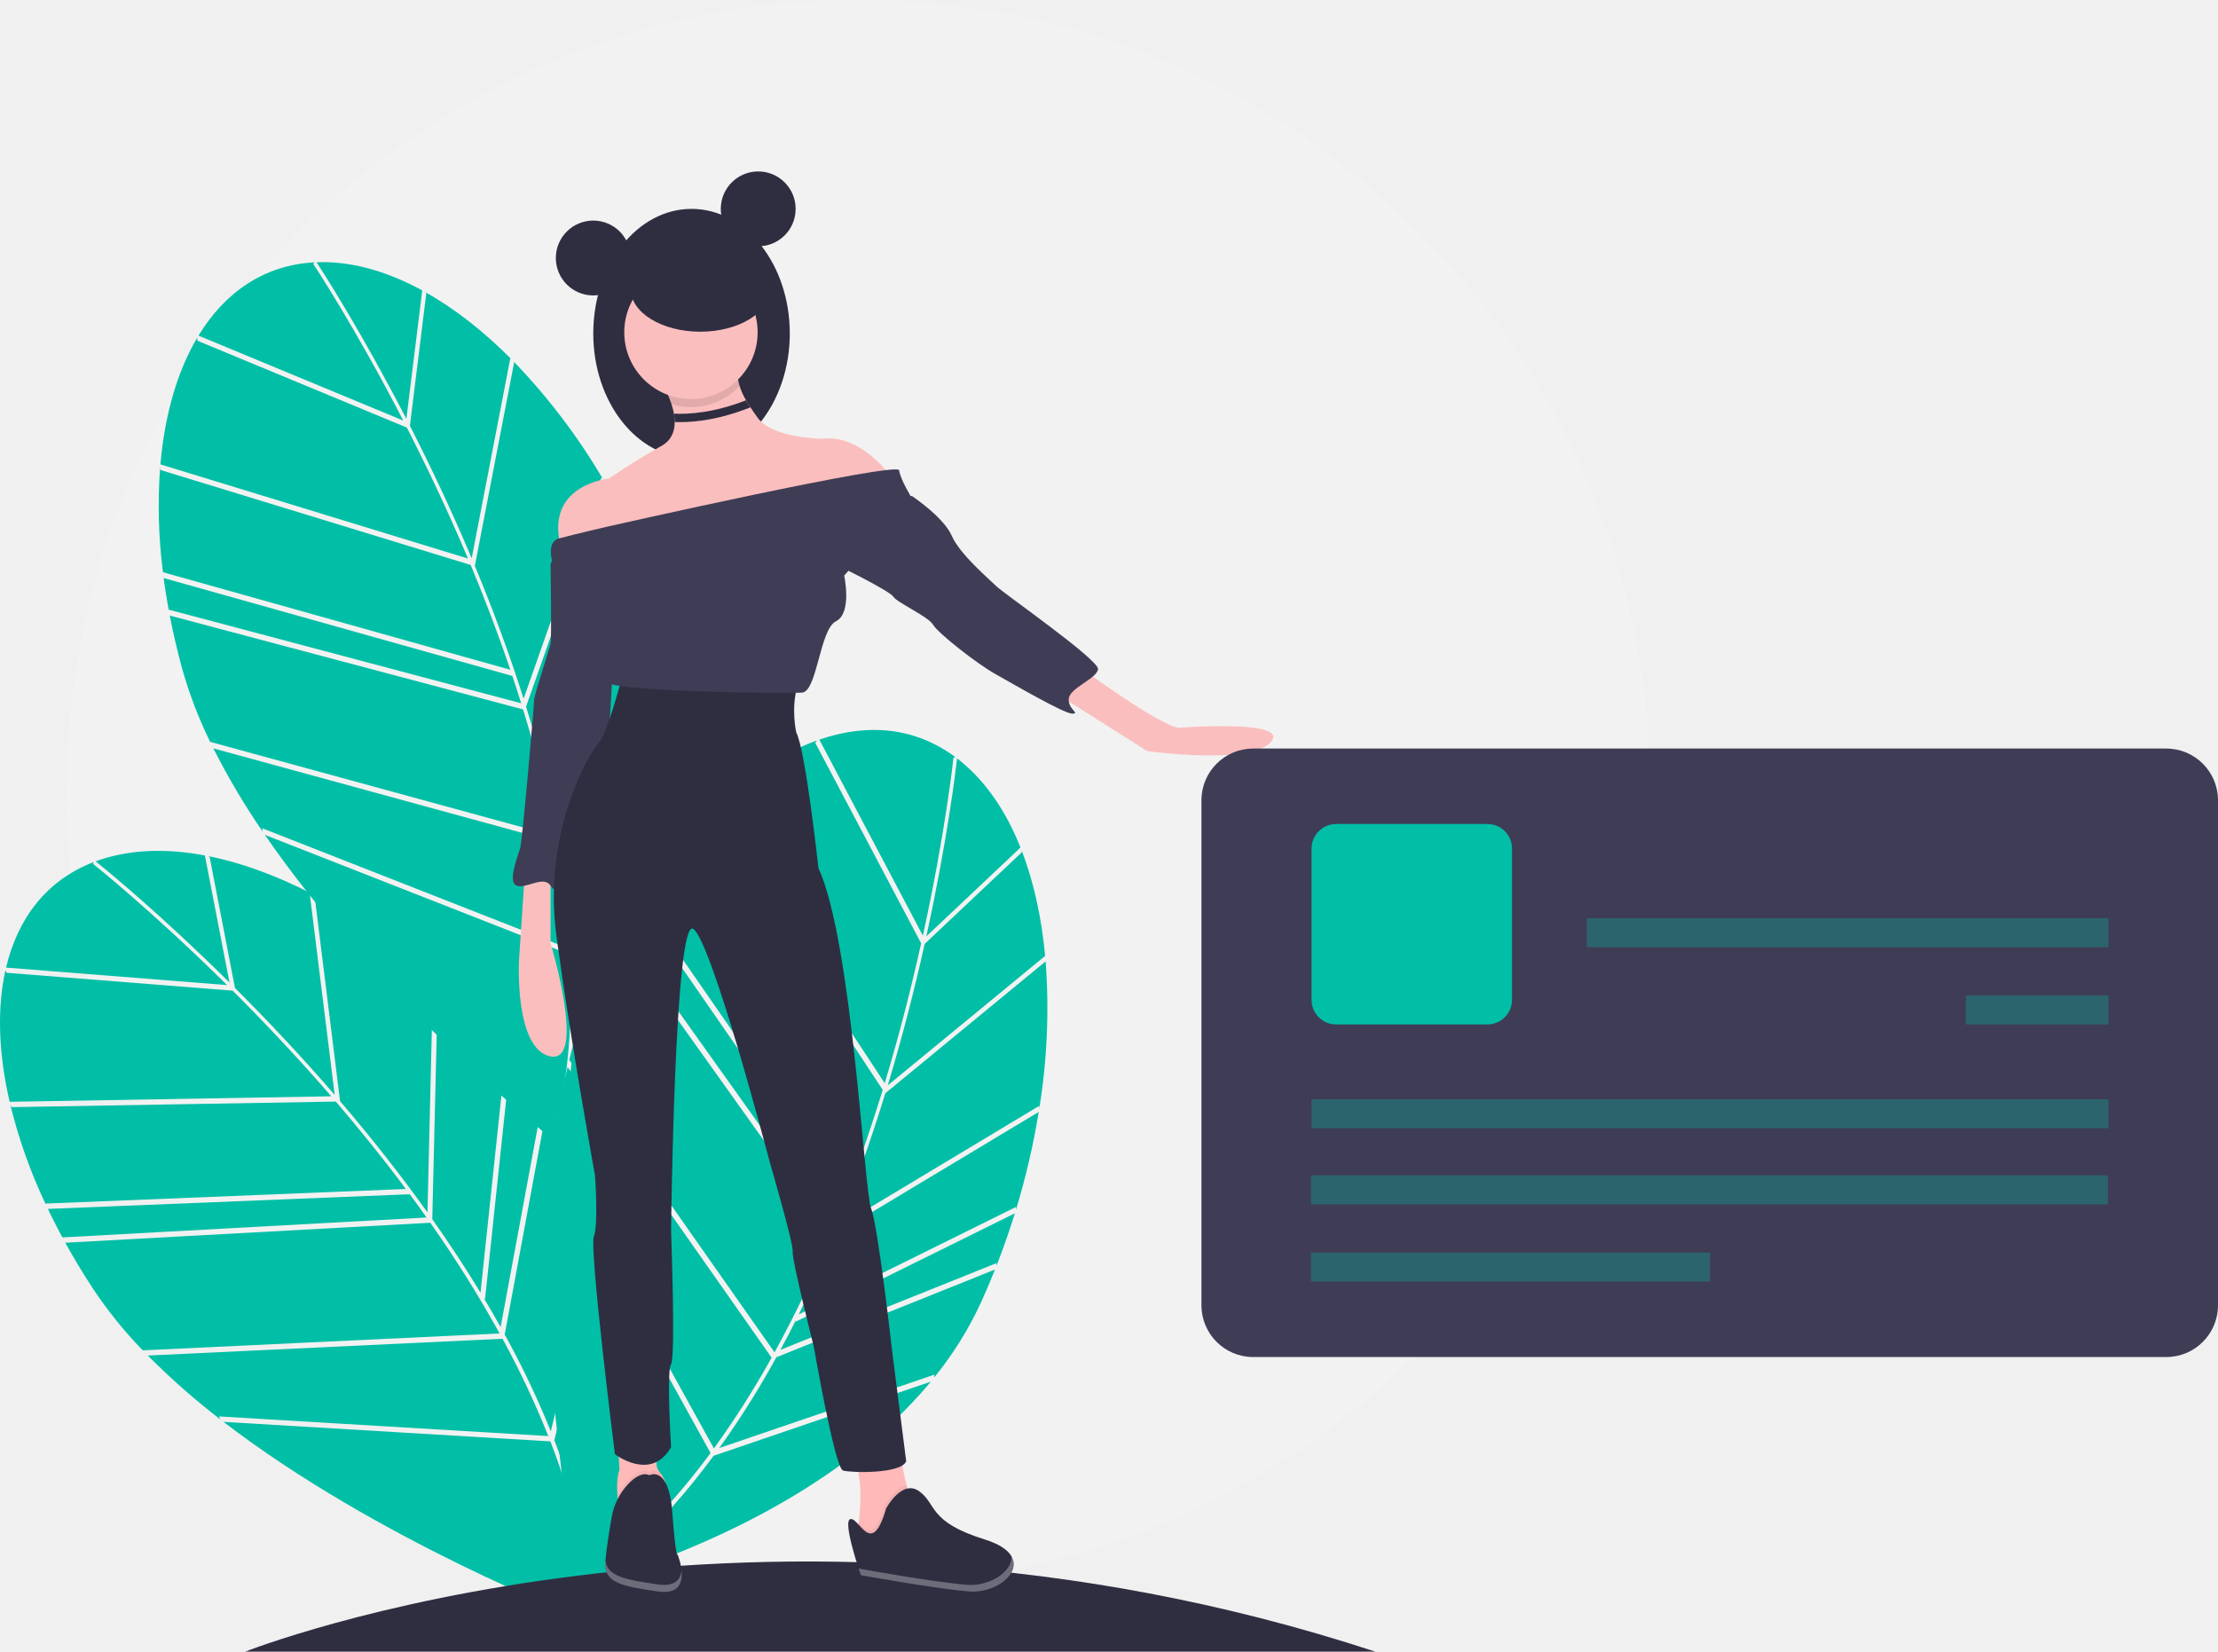
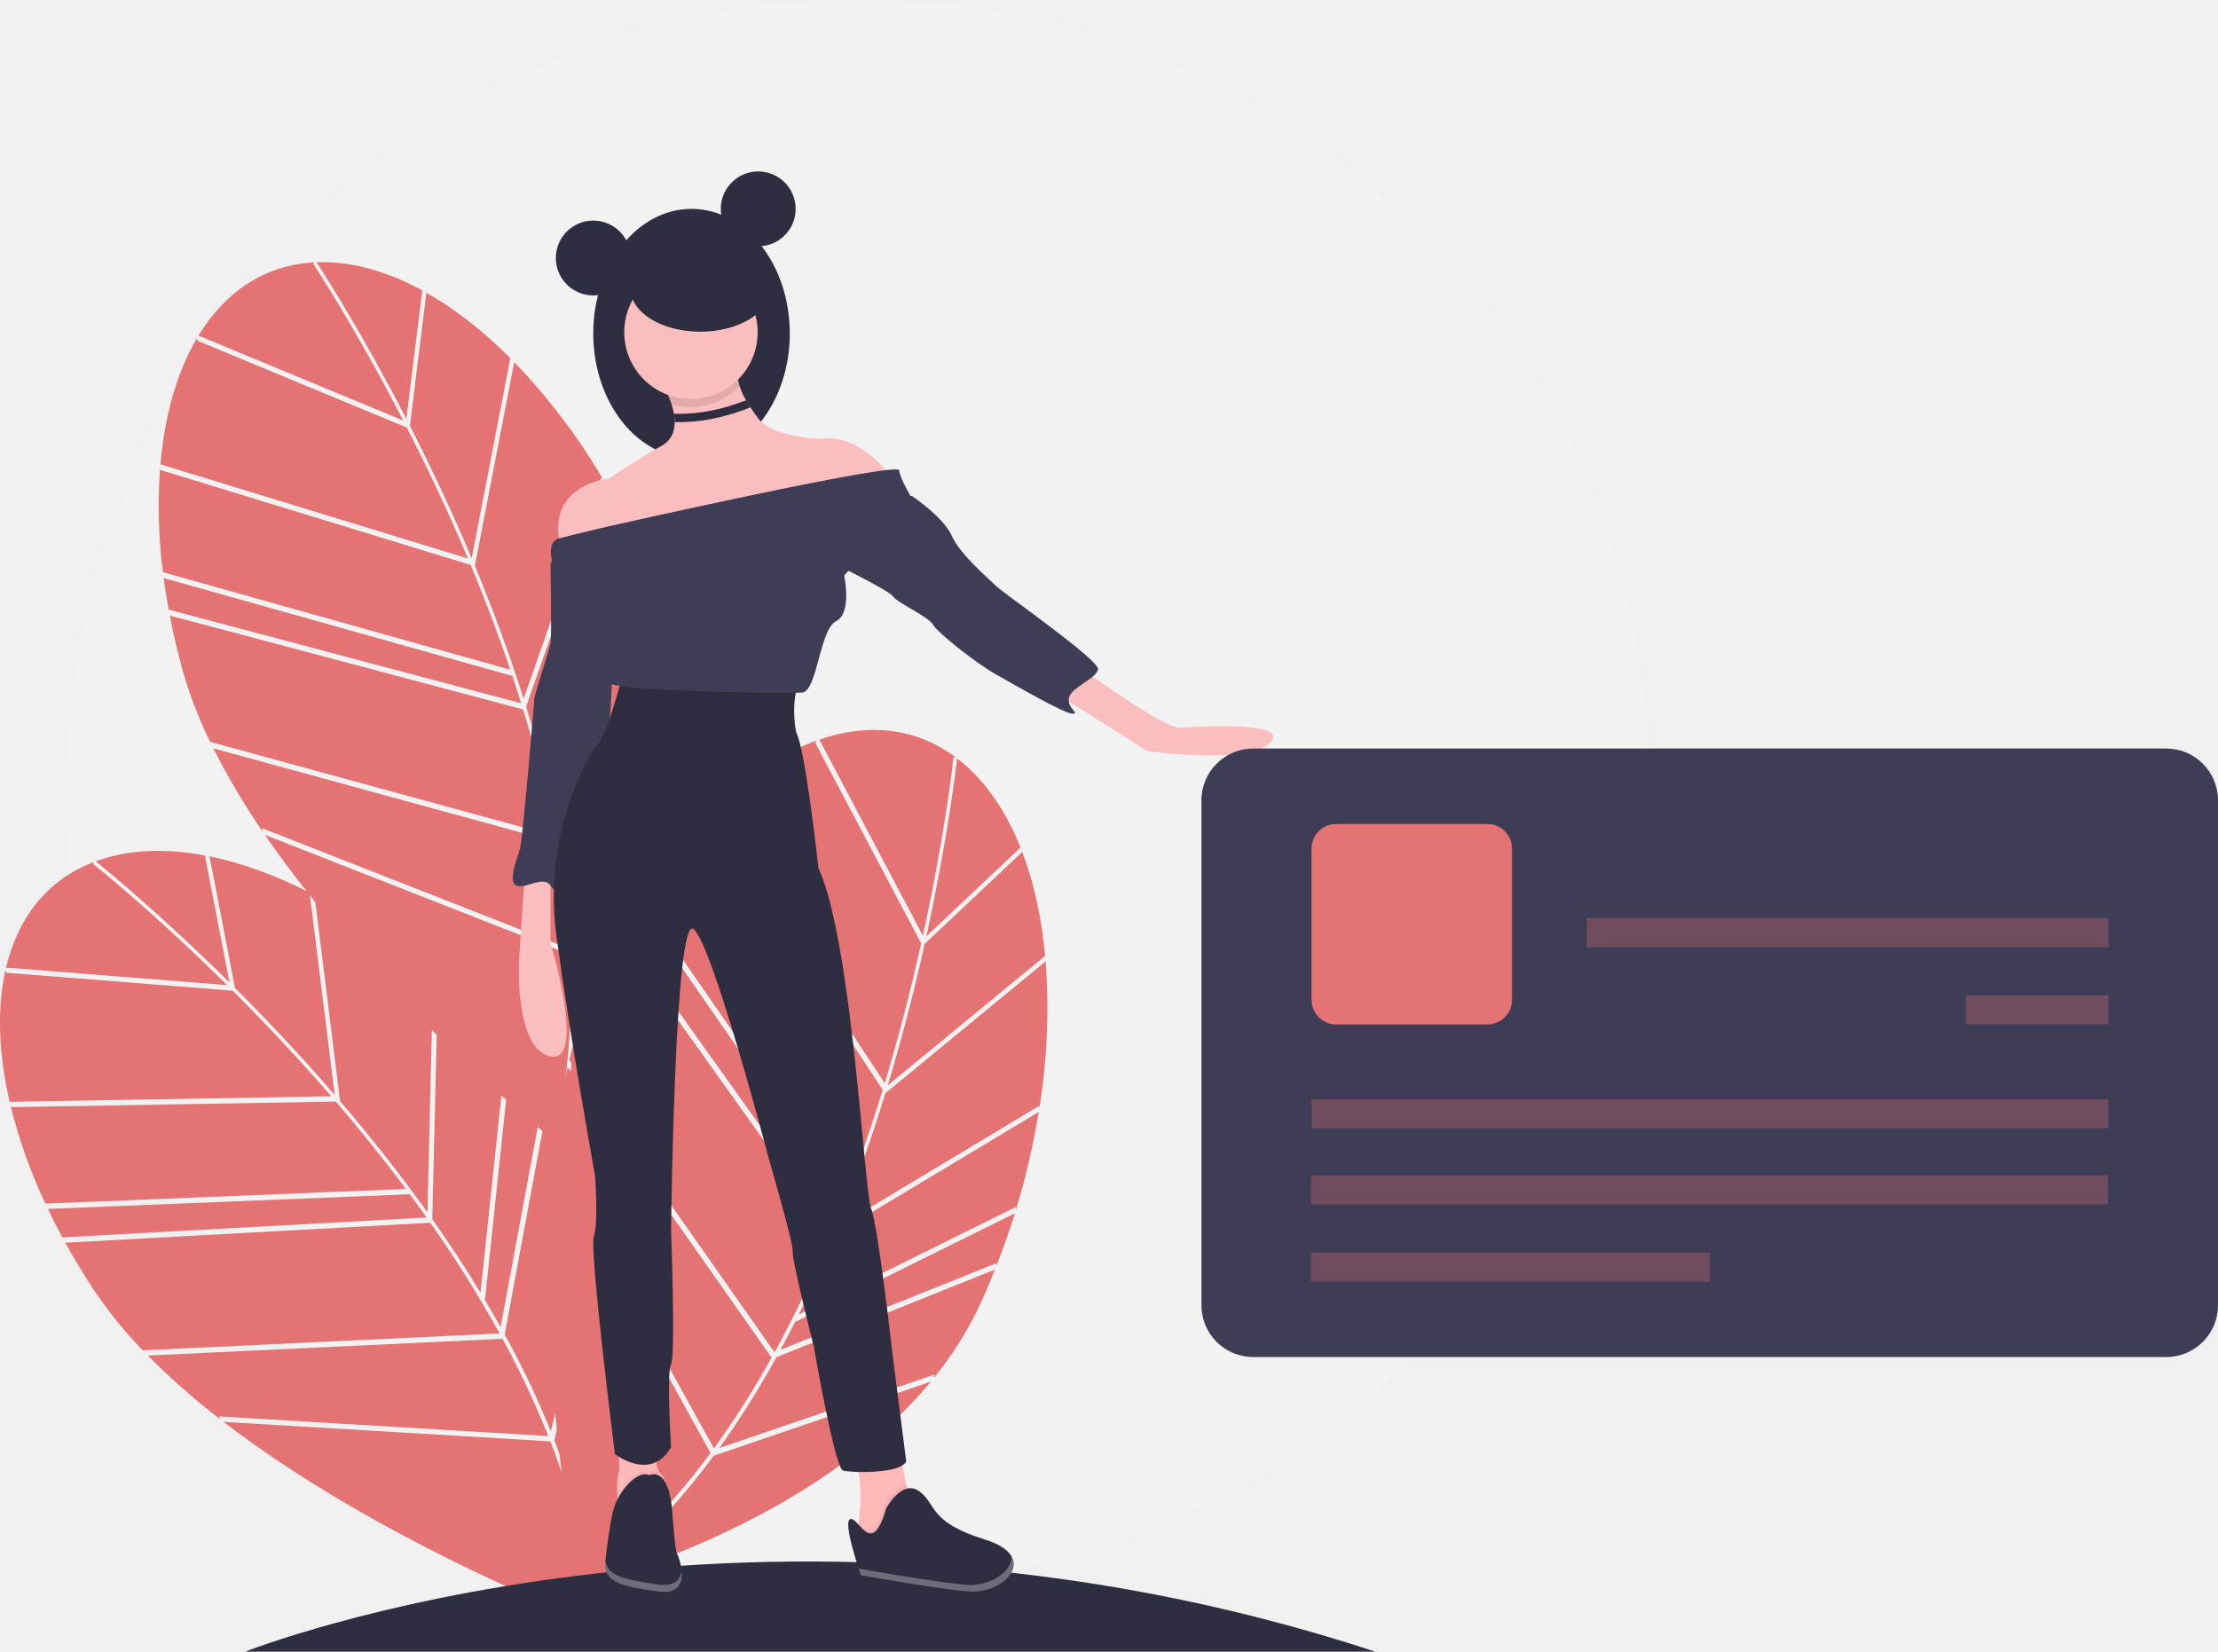
<svg xmlns="http://www.w3.org/2000/svg" id="a02257e8-5dd7-45a0-b624-c586cf0fa49a" data-name="Layer 1" width="918.573" height="684" viewBox="0 0 918.573 684">
  <circle cx="355.573" cy="328" r="328" fill="#f2f2f2" />
-   <path d="M317.267,229.417l-6.792,54.922c8.336,16.315,17.166,34.863,25.587,54.87l15.994-82.816.808.737C341.172,245.298,328.871,235.666,316.446,228.755Z" transform="translate(-140.7135 -108)" fill="#00bfa6" />
-   <path d="M309.008,281.479l6.58-53.201c-13.977-7.629-28.097-11.798-41.675-11.723-.706.004-1.404.028-2.101.055C274.539,220.779,290.381,245.352,309.008,281.479Z" transform="translate(-140.7135 -108)" fill="#00bfa6" />
-   <path d="M417.707,367.169l.732.988q-3.646-11.087-8.037-21.722l-41.247,92.402-.352-.438q1.566,6.819,2.885,13.507Z" transform="translate(-140.7135 -108)" fill="#00bfa6" />
-   <path d="M389.777,305.766l.779.88a258.753,258.753,0,0,0-36.883-48.686l-16.3,84.394q11.711,28.181,20.183,55.018Z" transform="translate(-140.7135 -108)" fill="#00bfa6" />
-   <path d="M207.044,301.443a216.052,216.052,0,0,0,1.147,43.531L352.048,385.369c-5.212-15.42-10.821-30.011-16.402-43.391L207.218,302.659Z" transform="translate(-140.7135 -108)" fill="#00bfa6" />
-   <path d="M210.791,361.7l-.196-1.217,145.961,38.77q-1.779-5.718-3.642-11.307L208.526,347.401l-.188-1.218Q209.31,353.814,210.791,361.7Z" transform="translate(-140.7135 -108)" fill="#00bfa6" />
-   <path d="M409.08,344.131l.756.94a309.002,309.002,0,0,0-18.597-37.271L358.584,400.646q5.548,17.927,9.593,35.117Z" transform="translate(-140.7135 -108)" fill="#00bfa6" />
-   <path d="M378.364,503.34c1.49,26.511-.44,51.001-5.79,73.195,11.339-16.231,55.497-83.959,55.487-154.187Z" transform="translate(-140.7135 -108)" fill="#00bfa6" />
-   <path d="M229.085,417.935a298.926,298.926,0,0,0,20.388,34.431l-.137-1.339,127.176,49.893a371.63,371.63,0,0,0-5.573-44.189Z" transform="translate(-140.7135 -108)" fill="#00bfa6" />
-   <path d="M307.716,282.172c-20.163-39.082-37.009-64.492-37.252-64.856l.466-.67c-20.607,1.078-36.938,12.153-48.013,30.351Z" transform="translate(-140.7135 -108)" fill="#00bfa6" />
-   <path d="M372.348,455.36c.262,1.384.533,2.773.779,4.149a369.221,369.221,0,0,1,4.993,39.866l49.226-80.224.694.986a146.38,146.38,0,0,0-4.973-36.609q-1.916-7.031-4.151-13.915Z" transform="translate(-140.7135 -108)" fill="#00bfa6" />
-   <path d="M334.526,339.311c-8.339-19.774-17.071-38.1-25.313-54.224l-86.745-35.982-.109-1.192c-8.197,13.867-13.405,31.742-15.214,52.399Z" transform="translate(-140.7135 -108)" fill="#00bfa6" />
-   <path d="M376.656,503.276,250.411,453.748C295.709,519.772,365.254,576.417,369.697,580.006,376.29,555.5,378.105,529.474,376.656,503.276Z" transform="translate(-140.7135 -108)" fill="#00bfa6" />
-   <path d="M370.413,454.252l.044-.081a501.537,501.537,0,0,0-13.116-52.37L211.021,362.936q2.054,10.675,5.056,21.734a179.712,179.712,0,0,0,11.671,30.564Z" transform="translate(-140.7135 -108)" fill="#00bfa6" />
-   <path d="M563.919,460.944l-40.261,37.968c-3.985,17.883-9.015,37.8-15.29,58.58l65.14-53.583.152,1.084c-1.46-16.571-4.791-31.835-9.952-45.083Z" transform="translate(-140.7135 -108)" fill="#00bfa6" />
-   <path d="M524.351,495.774l39-36.778c-5.899-14.791-14.116-27.007-24.621-35.61-.547-.448-1.1-.874-1.653-1.298C536.519,427.038,533.048,456.069,524.351,495.774Z" transform="translate(-140.7135 -108)" fill="#00bfa6" />
-   <path d="M553.416,631.102l-.066,1.228q4.264-10.864,7.665-21.856l-90.703,44.859.008-.562q-3.144,6.251-6.393,12.243Z" transform="translate(-140.7135 -108)" fill="#00bfa6" />
-   <path d="M571.068,565.995l.039,1.175a258.753,258.753,0,0,0,2.646-61.021l-66.382,54.603q-8.955,29.174-19.547,55.247Z" transform="translate(-140.7135 -108)" fill="#00bfa6" />
-   <path d="M433.087,446.116a216.051,216.051,0,0,0-26.881,34.259l85.032,122.866c5.821-15.2,10.808-30.016,15.043-43.88l-73.836-112.197Z" transform="translate(-140.7135 -108)" fill="#00bfa6" />
-   <path d="M397.539,494.915l.626-1.063,87.689,122.956q2.277-5.538,4.407-11.032L404.915,482.458l.632-1.058Q401.428,487.897,397.539,494.915Z" transform="translate(-140.7135 -108)" fill="#00bfa6" />
-   <path d="M561.465,607.856l-.017,1.206a309.003,309.003,0,0,0,9.448-40.567l-84.369,50.68q-7.161,17.346-15.01,33.166Z" transform="translate(-140.7135 -108)" fill="#00bfa6" />
-   <path d="M436.262,710.886c-15.762,21.368-32.868,38.999-51.144,52.682,19.086-5.269,96.294-29.268,141.078-83.363Z" transform="translate(-140.7135 -108)" fill="#00bfa6" />
-   <path d="M375.762,549.896a298.924,298.924,0,0,0-6.258,39.523l.748-1.119L436.379,707.842A371.629,371.629,0,0,0,460.271,670.254Z" transform="translate(-140.7135 -108)" fill="#00bfa6" />
-   <path d="M522.914,495.484c9.398-42.961,12.63-73.276,12.675-73.711l.786-.219c-16.559-12.313-36.2-14.2-56.338-7.248Z" transform="translate(-140.7135 -108)" fill="#00bfa6" />
-   <path d="M462.231,670.094c-.681,1.234-1.359,2.476-2.046,3.693a369.219,369.219,0,0,1-21.581,33.889l89.082-30.39-.095,1.202a146.38,146.38,0,0,0,19.519-31.368q3.009-6.637,5.678-13.364Z" transform="translate(-140.7135 -108)" fill="#00bfa6" />
-   <path d="M507.119,556.592c6.189-20.548,11.152-40.232,15.089-57.908l-43.86-83.041.676-.988c-15.158,5.452-30.57,15.897-45.139,30.653Z" transform="translate(-140.7135 -108)" fill="#00bfa6" />
-   <path d="M434.988,709.747l-65.643-118.668c-7.223,79.744,10.211,167.727,11.344,173.325C401.397,749.737,419.395,730.848,434.988,709.747Z" transform="translate(-140.7135 -108)" fill="#00bfa6" />
-   <path d="M461.447,668.007l.086-.034a501.541,501.541,0,0,0,23.3-48.7L396.928,496.014q-5.226,9.532-9.968,19.965a179.711,179.711,0,0,0-10.505,30.983Z" transform="translate(-140.7135 -108)" fill="#00bfa6" />
-   <path d="M227.52,462.835l10.517,54.332c12.971,12.939,27.102,27.85,41.294,44.274l-10.387-83.704.997.452c-14.778-7.638-29.454-12.996-43.407-15.728Z" transform="translate(-140.7135 -108)" fill="#00bfa6" />
-   <path d="M235.758,514.901l-10.187-52.63c-15.651-2.935-30.368-2.535-43.258,1.733-.671.222-1.327.461-1.981.702C184.214,467.827,206.876,486.3,235.758,514.901Z" transform="translate(-140.7135 -108)" fill="#00bfa6" />
-   <path d="M365.62,562.796l1.002.713q-6.894-9.417-14.358-18.174L341.598,645.961l-.471-.308q3.597,6.001,6.919,11.954Z" transform="translate(-140.7135 -108)" fill="#00bfa6" />
-   <path d="M320.078,513.033l1.013.596a258.753,258.753,0,0,0-50.125-34.901l10.584,85.3q19.848,23.182,36.2,46.085Z" transform="translate(-140.7135 -108)" fill="#00bfa6" />
-   <path d="M144.958,565.403a216.052,216.052,0,0,0,14.546,41.044l149.298-6.048c-9.723-13.054-19.567-25.197-29.01-36.196l-134.293,2.303Z" transform="translate(-140.7135 -108)" fill="#00bfa6" />
-   <path d="M167.146,621.552l-.563-1.097,150.797-8.244q-3.459-4.888-6.959-9.628L160.573,608.653l-.555-1.1Q163.3,614.51,167.146,621.552Z" transform="translate(-140.7135 -108)" fill="#00bfa6" />
-   <path d="M350.295,543.553l1.009.66a309.002,309.002,0,0,0-29.207-29.697l-2.358,98.393q10.817,15.334,19.978,30.432Z" transform="translate(-140.7135 -108)" fill="#00bfa6" />
-   <path d="M370.294,704.46c9.611,24.752,15.346,48.639,17.118,71.401,5.767-18.941,26.828-97.002,5.111-163.787Z" transform="translate(-140.7135 -108)" fill="#00bfa6" />
-   <path d="M201.927,669.379A298.926,298.926,0,0,0,231.96,695.822l-.544-1.231,136.371,8.14a371.631,371.631,0,0,0-18.959-40.302Z" transform="translate(-140.7135 -108)" fill="#00bfa6" />
-   <path d="M234.744,515.959c-31.256-30.936-55.131-49.894-55.475-50.165l.236-.781c-19.265,7.395-31.373,22.975-36.281,43.705Z" transform="translate(-140.7135 -108)" fill="#00bfa6" />
-   <path d="M349.742,660.688c.677,1.236,1.364,2.473,2.023,3.705a369.221,369.221,0,0,1,17.071,36.37l22.019-91.511.965.724a146.38,146.38,0,0,0-16.045-33.279q-3.995-6.094-8.248-11.95Z" transform="translate(-140.7135 -108)" fill="#00bfa6" />
-   <path d="M277.902,562.013c-14.043-16.228-28.012-30.957-40.834-43.744l-93.62-7.407-.472-1.1c-3.51,15.722-2.938,34.331,1.727,54.536Z" transform="translate(-140.7135 -108)" fill="#00bfa6" />
-   <path d="M368.65,704.927l-135.373-8.081c63.488,48.79,147.136,81.164,152.471,83.204C384.445,754.707,378.126,729.393,368.65,704.927Z" transform="translate(-140.7135 -108)" fill="#00bfa6" />
-   <path d="M347.559,660.233l.017-.091a501.539,501.539,0,0,0-28.661-45.751L167.747,622.656q5.253,9.517,11.527,19.107a179.712,179.712,0,0,0,20.546,25.46Z" transform="translate(-140.7135 -108)" fill="#00bfa6" />
+   <path d="M317.267,229.417l-6.792,54.922c8.336,16.315,17.166,34.863,25.587,54.87l15.994-82.816.808.737C341.172,245.298,328.871,235.666,316.446,228.755Z" transform="translate(-140.7135 -108)" fill="#e57373" />
+   <path d="M309.008,281.479l6.58-53.201c-13.977-7.629-28.097-11.798-41.675-11.723-.706.004-1.404.028-2.101.055C274.539,220.779,290.381,245.352,309.008,281.479Z" transform="translate(-140.7135 -108)" fill="#e57373" />
+   <path d="M417.707,367.169l.732.988q-3.646-11.087-8.037-21.722l-41.247,92.402-.352-.438q1.566,6.819,2.885,13.507Z" transform="translate(-140.7135 -108)" fill="#e57373" />
+   <path d="M389.777,305.766l.779.88a258.753,258.753,0,0,0-36.883-48.686l-16.3,84.394q11.711,28.181,20.183,55.018Z" transform="translate(-140.7135 -108)" fill="#e57373" />
+   <path d="M207.044,301.443a216.052,216.052,0,0,0,1.147,43.531L352.048,385.369c-5.212-15.42-10.821-30.011-16.402-43.391L207.218,302.659Z" transform="translate(-140.7135 -108)" fill="#e57373" />
+   <path d="M210.791,361.7l-.196-1.217,145.961,38.77q-1.779-5.718-3.642-11.307L208.526,347.401l-.188-1.218Q209.31,353.814,210.791,361.7Z" transform="translate(-140.7135 -108)" fill="#e57373" />
+   <path d="M409.08,344.131l.756.94a309.002,309.002,0,0,0-18.597-37.271L358.584,400.646q5.548,17.927,9.593,35.117Z" transform="translate(-140.7135 -108)" fill="#e57373" />
+   <path d="M378.364,503.34c1.49,26.511-.44,51.001-5.79,73.195,11.339-16.231,55.497-83.959,55.487-154.187Z" transform="translate(-140.7135 -108)" fill="#e57373" />
+   <path d="M229.085,417.935a298.926,298.926,0,0,0,20.388,34.431l-.137-1.339,127.176,49.893a371.63,371.63,0,0,0-5.573-44.189Z" transform="translate(-140.7135 -108)" fill="#e57373" />
+   <path d="M307.716,282.172c-20.163-39.082-37.009-64.492-37.252-64.856l.466-.67c-20.607,1.078-36.938,12.153-48.013,30.351Z" transform="translate(-140.7135 -108)" fill="#e57373" />
+   <path d="M372.348,455.36c.262,1.384.533,2.773.779,4.149a369.221,369.221,0,0,1,4.993,39.866l49.226-80.224.694.986a146.38,146.38,0,0,0-4.973-36.609q-1.916-7.031-4.151-13.915Z" transform="translate(-140.7135 -108)" fill="#e57373" />
+   <path d="M334.526,339.311c-8.339-19.774-17.071-38.1-25.313-54.224l-86.745-35.982-.109-1.192c-8.197,13.867-13.405,31.742-15.214,52.399Z" transform="translate(-140.7135 -108)" fill="#e57373" />
+   <path d="M376.656,503.276,250.411,453.748C295.709,519.772,365.254,576.417,369.697,580.006,376.29,555.5,378.105,529.474,376.656,503.276Z" transform="translate(-140.7135 -108)" fill="#e57373" />
+   <path d="M370.413,454.252l.044-.081a501.537,501.537,0,0,0-13.116-52.37L211.021,362.936q2.054,10.675,5.056,21.734a179.712,179.712,0,0,0,11.671,30.564Z" transform="translate(-140.7135 -108)" fill="#e57373" />
+   <path d="M563.919,460.944l-40.261,37.968c-3.985,17.883-9.015,37.8-15.29,58.58l65.14-53.583.152,1.084c-1.46-16.571-4.791-31.835-9.952-45.083Z" transform="translate(-140.7135 -108)" fill="#e57373" />
+   <path d="M524.351,495.774l39-36.778c-5.899-14.791-14.116-27.007-24.621-35.61-.547-.448-1.1-.874-1.653-1.298C536.519,427.038,533.048,456.069,524.351,495.774Z" transform="translate(-140.7135 -108)" fill="#e57373" />
+   <path d="M553.416,631.102l-.066,1.228q4.264-10.864,7.665-21.856l-90.703,44.859.008-.562q-3.144,6.251-6.393,12.243Z" transform="translate(-140.7135 -108)" fill="#e57373" />
+   <path d="M571.068,565.995l.039,1.175a258.753,258.753,0,0,0,2.646-61.021l-66.382,54.603q-8.955,29.174-19.547,55.247Z" transform="translate(-140.7135 -108)" fill="#e57373" />
+   <path d="M433.087,446.116a216.051,216.051,0,0,0-26.881,34.259l85.032,122.866c5.821-15.2,10.808-30.016,15.043-43.88l-73.836-112.197Z" transform="translate(-140.7135 -108)" fill="#e57373" />
+   <path d="M397.539,494.915l.626-1.063,87.689,122.956q2.277-5.538,4.407-11.032L404.915,482.458l.632-1.058Q401.428,487.897,397.539,494.915Z" transform="translate(-140.7135 -108)" fill="#e57373" />
+   <path d="M561.465,607.856l-.017,1.206a309.003,309.003,0,0,0,9.448-40.567l-84.369,50.68q-7.161,17.346-15.01,33.166Z" transform="translate(-140.7135 -108)" fill="#e57373" />
+   <path d="M436.262,710.886c-15.762,21.368-32.868,38.999-51.144,52.682,19.086-5.269,96.294-29.268,141.078-83.363Z" transform="translate(-140.7135 -108)" fill="#e57373" />
+   <path d="M375.762,549.896a298.924,298.924,0,0,0-6.258,39.523l.748-1.119L436.379,707.842A371.629,371.629,0,0,0,460.271,670.254Z" transform="translate(-140.7135 -108)" fill="#e57373" />
+   <path d="M522.914,495.484c9.398-42.961,12.63-73.276,12.675-73.711l.786-.219c-16.559-12.313-36.2-14.2-56.338-7.248Z" transform="translate(-140.7135 -108)" fill="#e57373" />
+   <path d="M462.231,670.094c-.681,1.234-1.359,2.476-2.046,3.693a369.219,369.219,0,0,1-21.581,33.889l89.082-30.39-.095,1.202a146.38,146.38,0,0,0,19.519-31.368q3.009-6.637,5.678-13.364Z" transform="translate(-140.7135 -108)" fill="#e57373" />
+   <path d="M507.119,556.592c6.189-20.548,11.152-40.232,15.089-57.908l-43.86-83.041.676-.988c-15.158,5.452-30.57,15.897-45.139,30.653Z" transform="translate(-140.7135 -108)" fill="#e57373" />
+   <path d="M434.988,709.747l-65.643-118.668c-7.223,79.744,10.211,167.727,11.344,173.325C401.397,749.737,419.395,730.848,434.988,709.747Z" transform="translate(-140.7135 -108)" fill="#e57373" />
+   <path d="M461.447,668.007l.086-.034a501.541,501.541,0,0,0,23.3-48.7L396.928,496.014q-5.226,9.532-9.968,19.965a179.711,179.711,0,0,0-10.505,30.983Z" transform="translate(-140.7135 -108)" fill="#e57373" />
+   <path d="M227.52,462.835l10.517,54.332c12.971,12.939,27.102,27.85,41.294,44.274l-10.387-83.704.997.452c-14.778-7.638-29.454-12.996-43.407-15.728Z" transform="translate(-140.7135 -108)" fill="#e57373" />
+   <path d="M235.758,514.901l-10.187-52.63c-15.651-2.935-30.368-2.535-43.258,1.733-.671.222-1.327.461-1.981.702C184.214,467.827,206.876,486.3,235.758,514.901Z" transform="translate(-140.7135 -108)" fill="#e57373" />
+   <path d="M365.62,562.796l1.002.713q-6.894-9.417-14.358-18.174L341.598,645.961l-.471-.308q3.597,6.001,6.919,11.954Z" transform="translate(-140.7135 -108)" fill="#e57373" />
+   <path d="M320.078,513.033l1.013.596a258.753,258.753,0,0,0-50.125-34.901l10.584,85.3q19.848,23.182,36.2,46.085Z" transform="translate(-140.7135 -108)" fill="#e57373" />
+   <path d="M144.958,565.403a216.052,216.052,0,0,0,14.546,41.044l149.298-6.048c-9.723-13.054-19.567-25.197-29.01-36.196l-134.293,2.303Z" transform="translate(-140.7135 -108)" fill="#e57373" />
+   <path d="M167.146,621.552l-.563-1.097,150.797-8.244q-3.459-4.888-6.959-9.628L160.573,608.653l-.555-1.1Q163.3,614.51,167.146,621.552Z" transform="translate(-140.7135 -108)" fill="#e57373" />
+   <path d="M350.295,543.553l1.009.66a309.002,309.002,0,0,0-29.207-29.697l-2.358,98.393q10.817,15.334,19.978,30.432Z" transform="translate(-140.7135 -108)" fill="#e57373" />
+   <path d="M370.294,704.46c9.611,24.752,15.346,48.639,17.118,71.401,5.767-18.941,26.828-97.002,5.111-163.787Z" transform="translate(-140.7135 -108)" fill="#e57373" />
+   <path d="M201.927,669.379A298.926,298.926,0,0,0,231.96,695.822l-.544-1.231,136.371,8.14a371.631,371.631,0,0,0-18.959-40.302Z" transform="translate(-140.7135 -108)" fill="#e57373" />
+   <path d="M234.744,515.959c-31.256-30.936-55.131-49.894-55.475-50.165l.236-.781c-19.265,7.395-31.373,22.975-36.281,43.705Z" transform="translate(-140.7135 -108)" fill="#e57373" />
+   <path d="M349.742,660.688c.677,1.236,1.364,2.473,2.023,3.705a369.221,369.221,0,0,1,17.071,36.37l22.019-91.511.965.724a146.38,146.38,0,0,0-16.045-33.279q-3.995-6.094-8.248-11.95Z" transform="translate(-140.7135 -108)" fill="#e57373" />
+   <path d="M277.902,562.013c-14.043-16.228-28.012-30.957-40.834-43.744l-93.62-7.407-.472-1.1c-3.51,15.722-2.938,34.331,1.727,54.536Z" transform="translate(-140.7135 -108)" fill="#e57373" />
+   <path d="M368.65,704.927l-135.373-8.081c63.488,48.79,147.136,81.164,152.471,83.204C384.445,754.707,378.126,729.393,368.65,704.927Z" transform="translate(-140.7135 -108)" fill="#e57373" />
+   <path d="M347.559,660.233l.017-.091a501.539,501.539,0,0,0-28.661-45.751L167.747,622.656q5.253,9.517,11.527,19.107a179.712,179.712,0,0,0,20.546,25.46Z" transform="translate(-140.7135 -108)" fill="#e57373" />
  <path d="M242.287,792s212-84,468,0" transform="translate(-140.7135 -108)" fill="#2f2e41" />
  <path d="M396.417,727.553a66.756,66.756,0,0,0,.832,6.706s18.243,12.405,19.703-1.459c.949-9.034-1.197-13.113-2.817-14.857l-.026-.028a5.618,5.618,0,0,1-1.536-3.805V697.772L396.52,702.88l.73,13.865C396.169,719.628,396.155,723.933,396.417,727.553Z" transform="translate(-140.7135 -108)" fill="#ffb9b9" />
  <path d="M396.417,727.553a66.756,66.756,0,0,0,.832,6.706s18.243,12.405,19.703-1.459c.949-9.034-1.197-13.113-2.817-14.857a4.359,4.359,0,0,0-4.481-.467c-2.919-1.299-6.13.868-8.786,3.671A25.797,25.797,0,0,0,396.417,727.553Z" transform="translate(-140.7135 -108)" opacity="0.05" />
  <path d="M409.655,718.935s8.027-4.378,9.487,15.324,2.189,17.514,2.189,17.514,7.297,17.514-8.027,15.324-22.622-3.649-21.892-12.405c.44-5.278,1.675-12.942,2.587-18.198a26.758,26.758,0,0,1,6.868-13.891C403.529,719.799,406.736,717.637,409.655,718.935Z" transform="translate(-140.7135 -108)" fill="#2f2e41" />
  <path d="M495.384,743.982l8.366,4.035s26.136,4.012,17.846-10.871a60.393,60.393,0,0,1-5.451-14.081,93.794,93.794,0,0,1-2.894-20.879l-22.111,3.085c7.21,9.602,6.297,25.179,5.181,33.337C495.869,741.895,495.384,743.982,495.384,743.982Z" transform="translate(-140.7135 -108)" fill="#ffb9b9" />
  <path d="M495.384,743.982l8.366,4.035s26.136,4.012,17.846-10.871a60.393,60.393,0,0,1-5.451-14.081c-5.077.977-8.94,8.286-8.94,8.286-4.095,14.215-7.778,10.662-10.884,7.256C495.869,741.895,495.384,743.982,495.384,743.982Z" transform="translate(-140.7135 -108)" opacity="0.05" />
  <path d="M507.686,732.729s6.517-12.325,13.746-7.12,3.642,12.641,27.055,19.923,7.94,22.734-6.385,21.554-44.868-6.745-44.868-6.745-7.94-22.734-4.255-23.249S501.749,753.353,507.686,732.729Z" transform="translate(-140.7135 -108)" fill="#2f2e41" />
  <path d="M541.139,764.331c9.301.766,19.08-5.478,18.393-11.946,4.444,7.304-6.806,15.577-17.431,14.701-14.325-1.18-44.868-6.745-44.868-6.745s-.374-1.07-.92-2.748C497.202,757.755,527.027,763.168,541.139,764.331Z" transform="translate(-140.7135 -108)" fill="#fff" opacity="0.3" />
  <path d="M391.449,754.272c.841,6.565,8.123,7.945,21.854,9.906,6.983.998,9.262-2.098,9.682-5.762.456,4.692-.876,9.938-9.682,8.68-15.324-2.189-22.622-3.649-21.892-12.405C391.423,754.555,391.437,754.411,391.449,754.272Z" transform="translate(-140.7135 -108)" fill="#fff" opacity="0.3" />
  <path d="M358.071,469.44l-2.422,36.335s-1.938,36.82,13.081,39.727,0-46.994,0-46.994v-32.944Z" transform="translate(-140.7135 -108)" fill="#fbbebe" />
  <path d="M370.667,337.18,368.729,341.54s.484,30.522,0,32.944-6.783,21.317-6.783,23.255-4.845,58.136-5.814,61.528-5.329,14.05-1.453,15.503,11.143-4.36,14.05,0,5.329,0,5.329-1.453.969-29.068,6.783-36.82,11.143-25.192,12.112-28.584,2.422-52.323,2.907-53.292-1.938-14.05-1.938-14.05Z" transform="translate(-140.7135 -108)" fill="#3f3d56" />
  <path d="M398.282,388.534s-5.814,22.77-9.689,27.13-23.255,36.82-17.441,79.938S387.139,594.918,387.139,594.918s1.453,19.863-.484,25.192,8.72,90.112,8.72,90.112,15.019,11.627,23.255-2.907c0,0-1.938-31.491,0-34.397s0-55.23,0-55.23,1.453-130.323,9.205-124.993,31.491,95.925,31.491,95.925,10.174,34.882,9.689,37.789S477.735,665.651,477.735,665.651s8.72,50.385,12.112,51.354,24.224,1.453,26.161-3.876l-5.814-45.54s-5.814-51.838-8.72-59.105-7.752-110.459-21.801-140.981c0,0-5.329-48.932-9.205-56.199,0,0-2.274-9.984.532-19.304C471,392,403.611,392.409,398.282,388.534Z" transform="translate(-140.7135 -108)" fill="#2f2e41" />
  <ellipse cx="286.394" cy="138.099" rx="40.696" ry="51.596" fill="#2f2e41" />
  <path d="M510.679,306.658l-6.298,13.565-74.609,21.801s-51.838,15.019-57.168-9.205,20.348-26.646,20.348-26.646,9.689-6.783,21.801-13.565c4.05-2.272,5.392-5.949,5.382-9.84a20.36,20.36,0,0,0-.325-3.449,29.19,29.19,0,0,0-.969-3.885,44.53,44.53,0,0,0-4.089-8.987s31.975-12.596,31.491-5.814a19.282,19.282,0,0,0,.775,7.248,28.53,28.53,0,0,0,2.66,5.877c.543.935,1.148,1.904,1.822,2.931.872,1.332,1.865,2.752,2.98,4.292,6.298,8.72,27.13,8.72,27.13,8.72C498.083,287.764,510.679,306.658,510.679,306.658Z" transform="translate(-140.7135 -108)" fill="#fbbebe" />
  <path d="M587.71,384.173s34.882,25.677,41.664,25.192,46.509-2.907,37.304,6.298-50.869,3.391-50.869,3.391L577.536,394.832Z" transform="translate(-140.7135 -108)" fill="#fbbebe" />
  <path d="M447.02,267.881a27.633,27.633,0,0,1-28.177,7.553,44.53,44.53,0,0,0-4.089-8.987s31.975-12.596,31.491-5.814A19.282,19.282,0,0,0,447.02,267.881Z" transform="translate(-140.7135 -108)" opacity="0.1" />
  <circle cx="286.152" cy="137.615" r="27.615" fill="#fbbebe" />
  <path d="M392.468,326.037s120.149-27.13,120.633-23.255,5.329,11.627,5.329,11.627l-28.099,31.975s3.391,15.503-3.391,18.894-7.752,29.068-14.05,29.553-79.938-.484-80.422-4.36,1.938-6.298,0-7.267-4.845-.969-2.422-5.814,2.422-25.192,2.422-25.192L369.698,341.54s-3.123-9.028,2.557-10.57S392.468,326.037,392.468,326.037Z" transform="translate(-140.7135 -108)" fill="#3f3d56" />
  <path d="M514.07,313.441h4.36s13.081,8.72,16.472,16.472,15.503,17.925,18.41,20.832,42.633,30.522,42.149,34.397-11.627,7.752-12.112,12.112,4.845,6.298,1.453,6.298-24.224-12.112-31.975-16.472-23.739-16.956-25.677-20.348-15.019-9.205-16.472-11.627S486.455,341.54,486.455,341.54Z" transform="translate(-140.7135 -108)" fill="#3f3d56" />
  <circle cx="245.699" cy="106.851" r="15.503" fill="#2f2e41" />
  <circle cx="314.009" cy="86.503" r="15.503" fill="#2f2e41" />
  <ellipse cx="290.028" cy="119.689" rx="28.826" ry="17.683" fill="#2f2e41" />
  <path d="M449.679,273.758c-13.284,5.227-23.783,5.848-29.868,5.562a20.363,20.363,0,0,1,.325,3.449c.707.029,1.468.044,2.277.044,6.72,0,16.758-1.168,29.088-6.124Z" transform="translate(-140.7135 -108)" fill="#2f2e41" />
  <rect x="497.573" y="310" width="421" height="252" rx="21.433" fill="#3f3d56" />
-   <rect x="542.966" y="486.75" width="330" height="12" fill="#00bfa6" opacity="0.3" />
-   <rect x="543.18" y="455.25" width="330" height="12" fill="#00bfa6" opacity="0.3" />
-   <rect x="814.18" y="412.25" width="59" height="12" fill="#00bfa6" opacity="0.3" />
-   <rect x="657.18" y="380.25" width="216" height="12" fill="#00bfa6" opacity="0.3" />
-   <rect x="542.966" y="518.75" width="165.213" height="12" fill="#00bfa6" opacity="0.3" />
-   <rect x="543.18" y="341.25" width="83" height="83" rx="10.165" fill="#00bfa6" />
+   <rect x="542.966" y="486.75" width="330" height="12" fill="#e57373" opacity="0.3" />
+   <rect x="543.18" y="455.25" width="330" height="12" fill="#e57373" opacity="0.3" />
+   <rect x="814.18" y="412.25" width="59" height="12" fill="#e57373" opacity="0.3" />
+   <rect x="657.18" y="380.25" width="216" height="12" fill="#e57373" opacity="0.3" />
+   <rect x="542.966" y="518.75" width="165.213" height="12" fill="#e57373" opacity="0.3" />
+   <rect x="543.18" y="341.25" width="83" height="83" rx="10.165" fill="#e57373" />
</svg>
